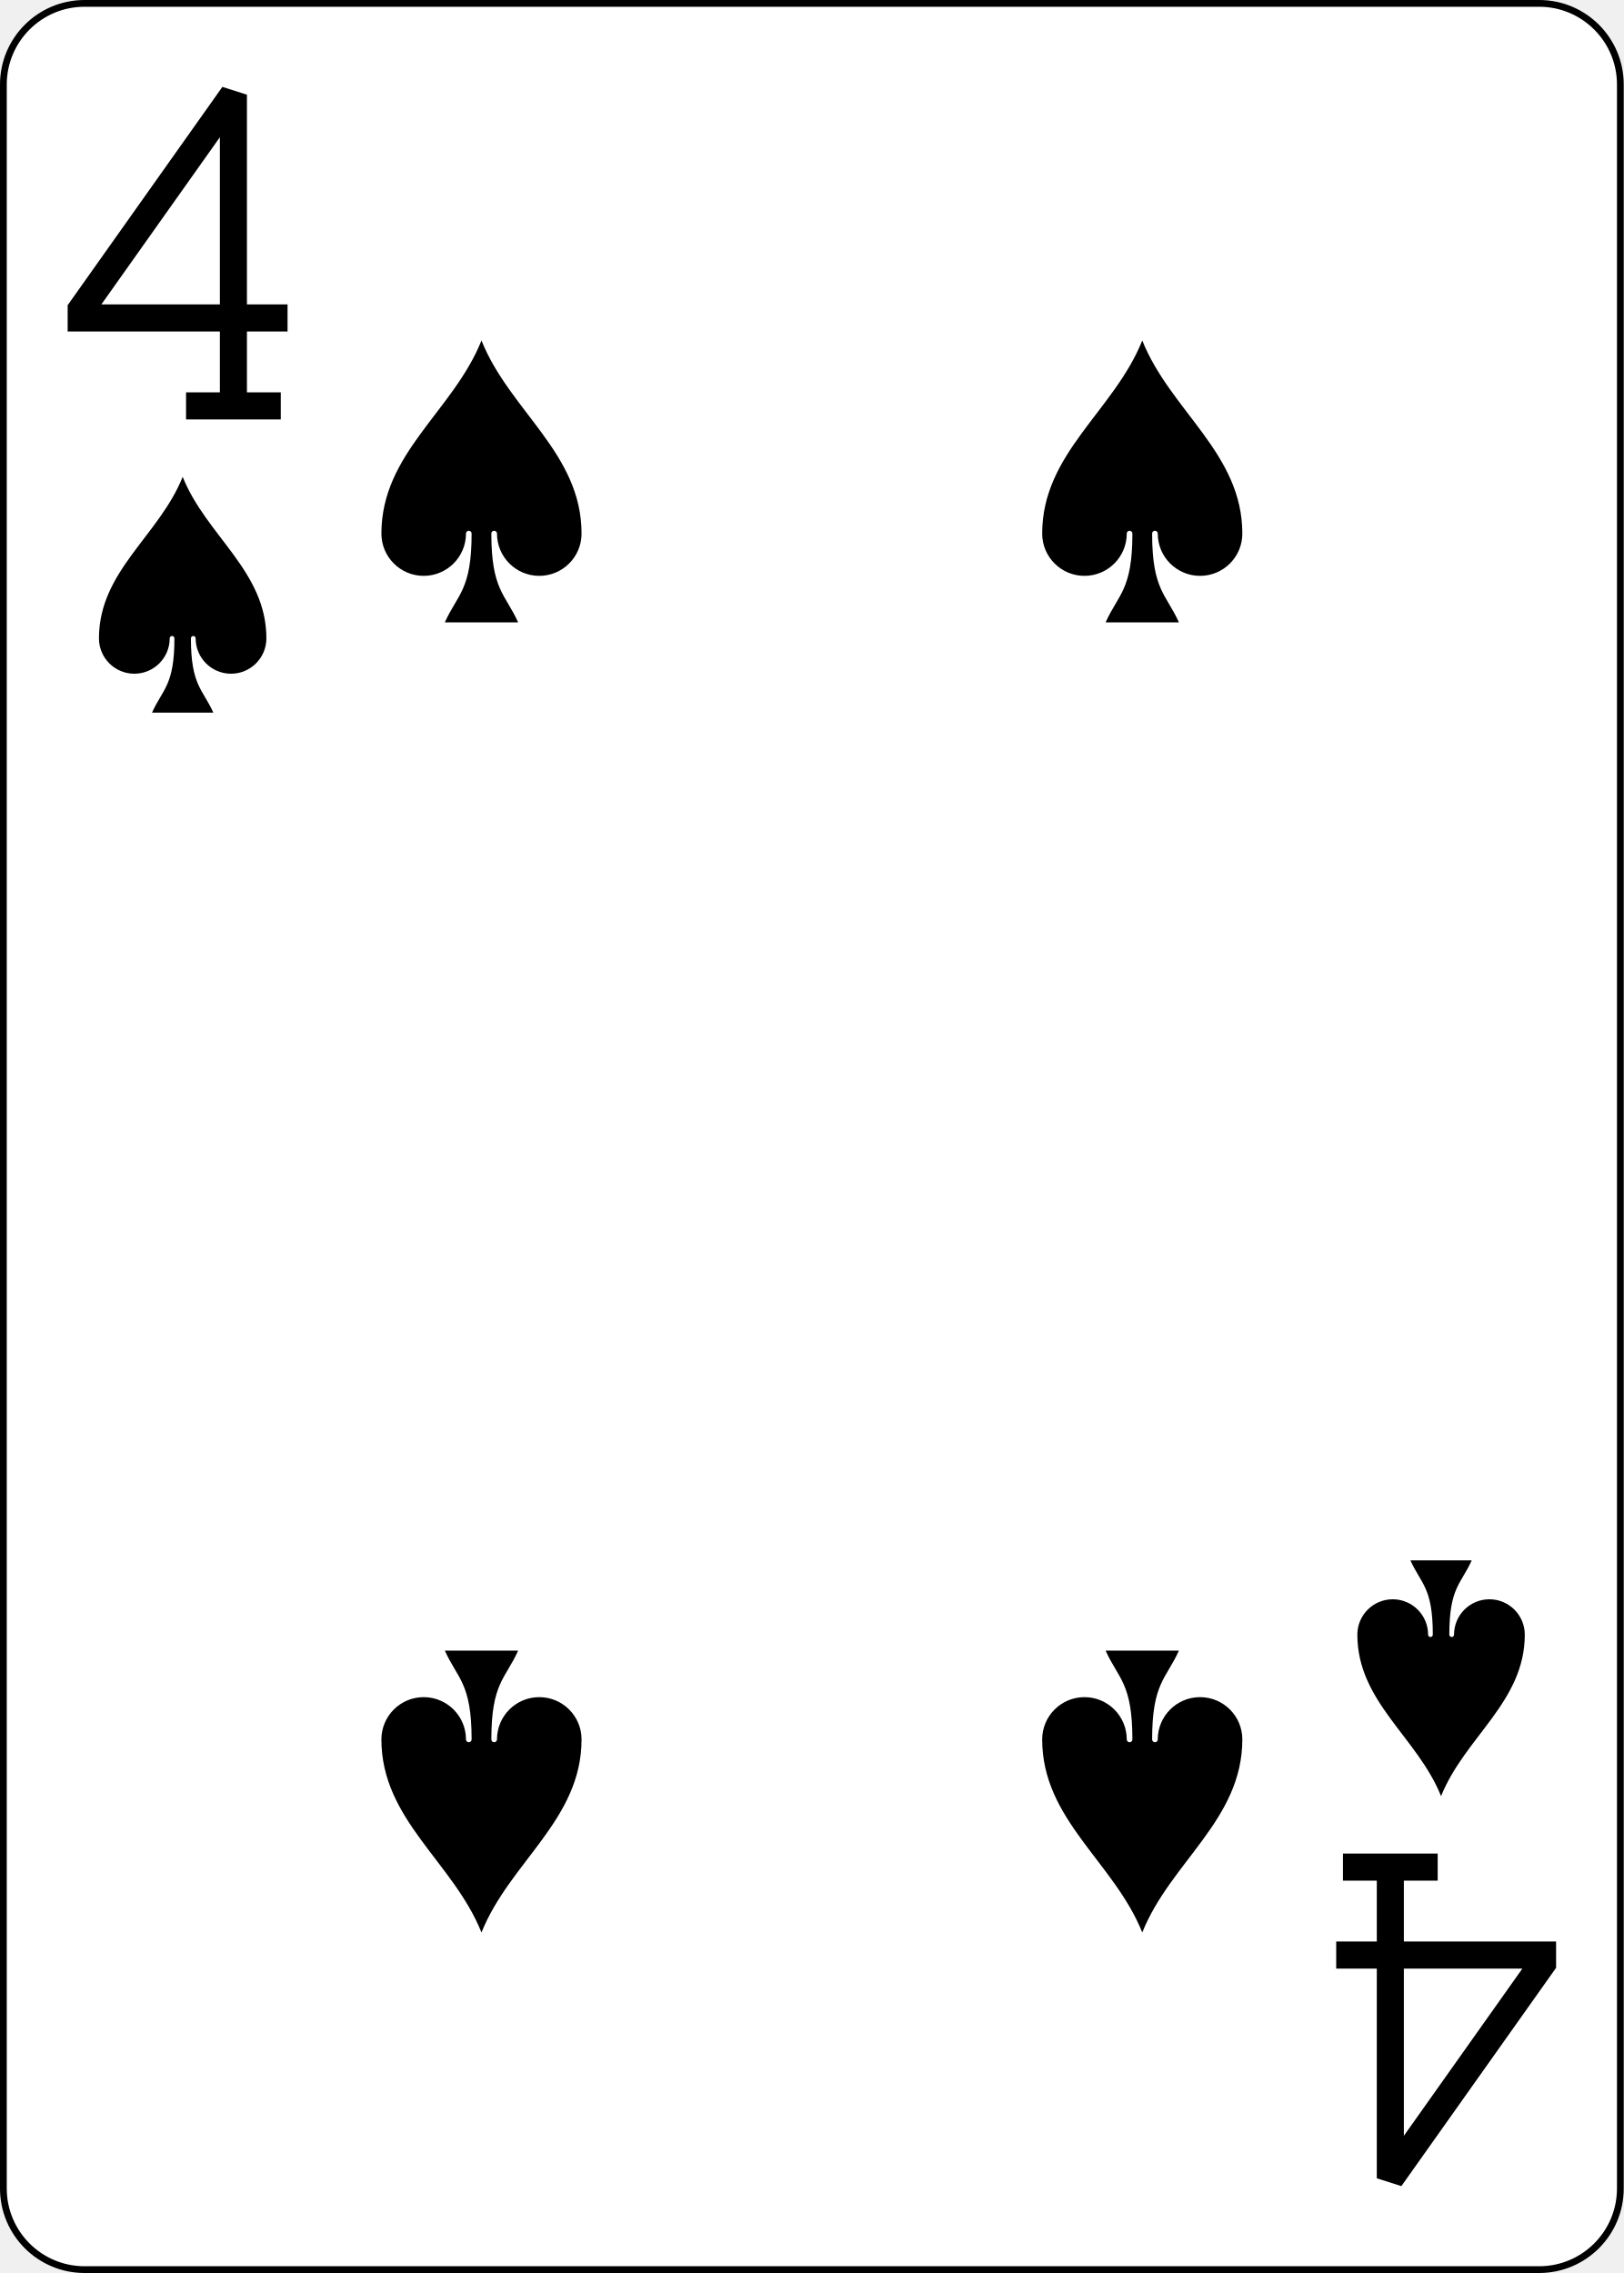
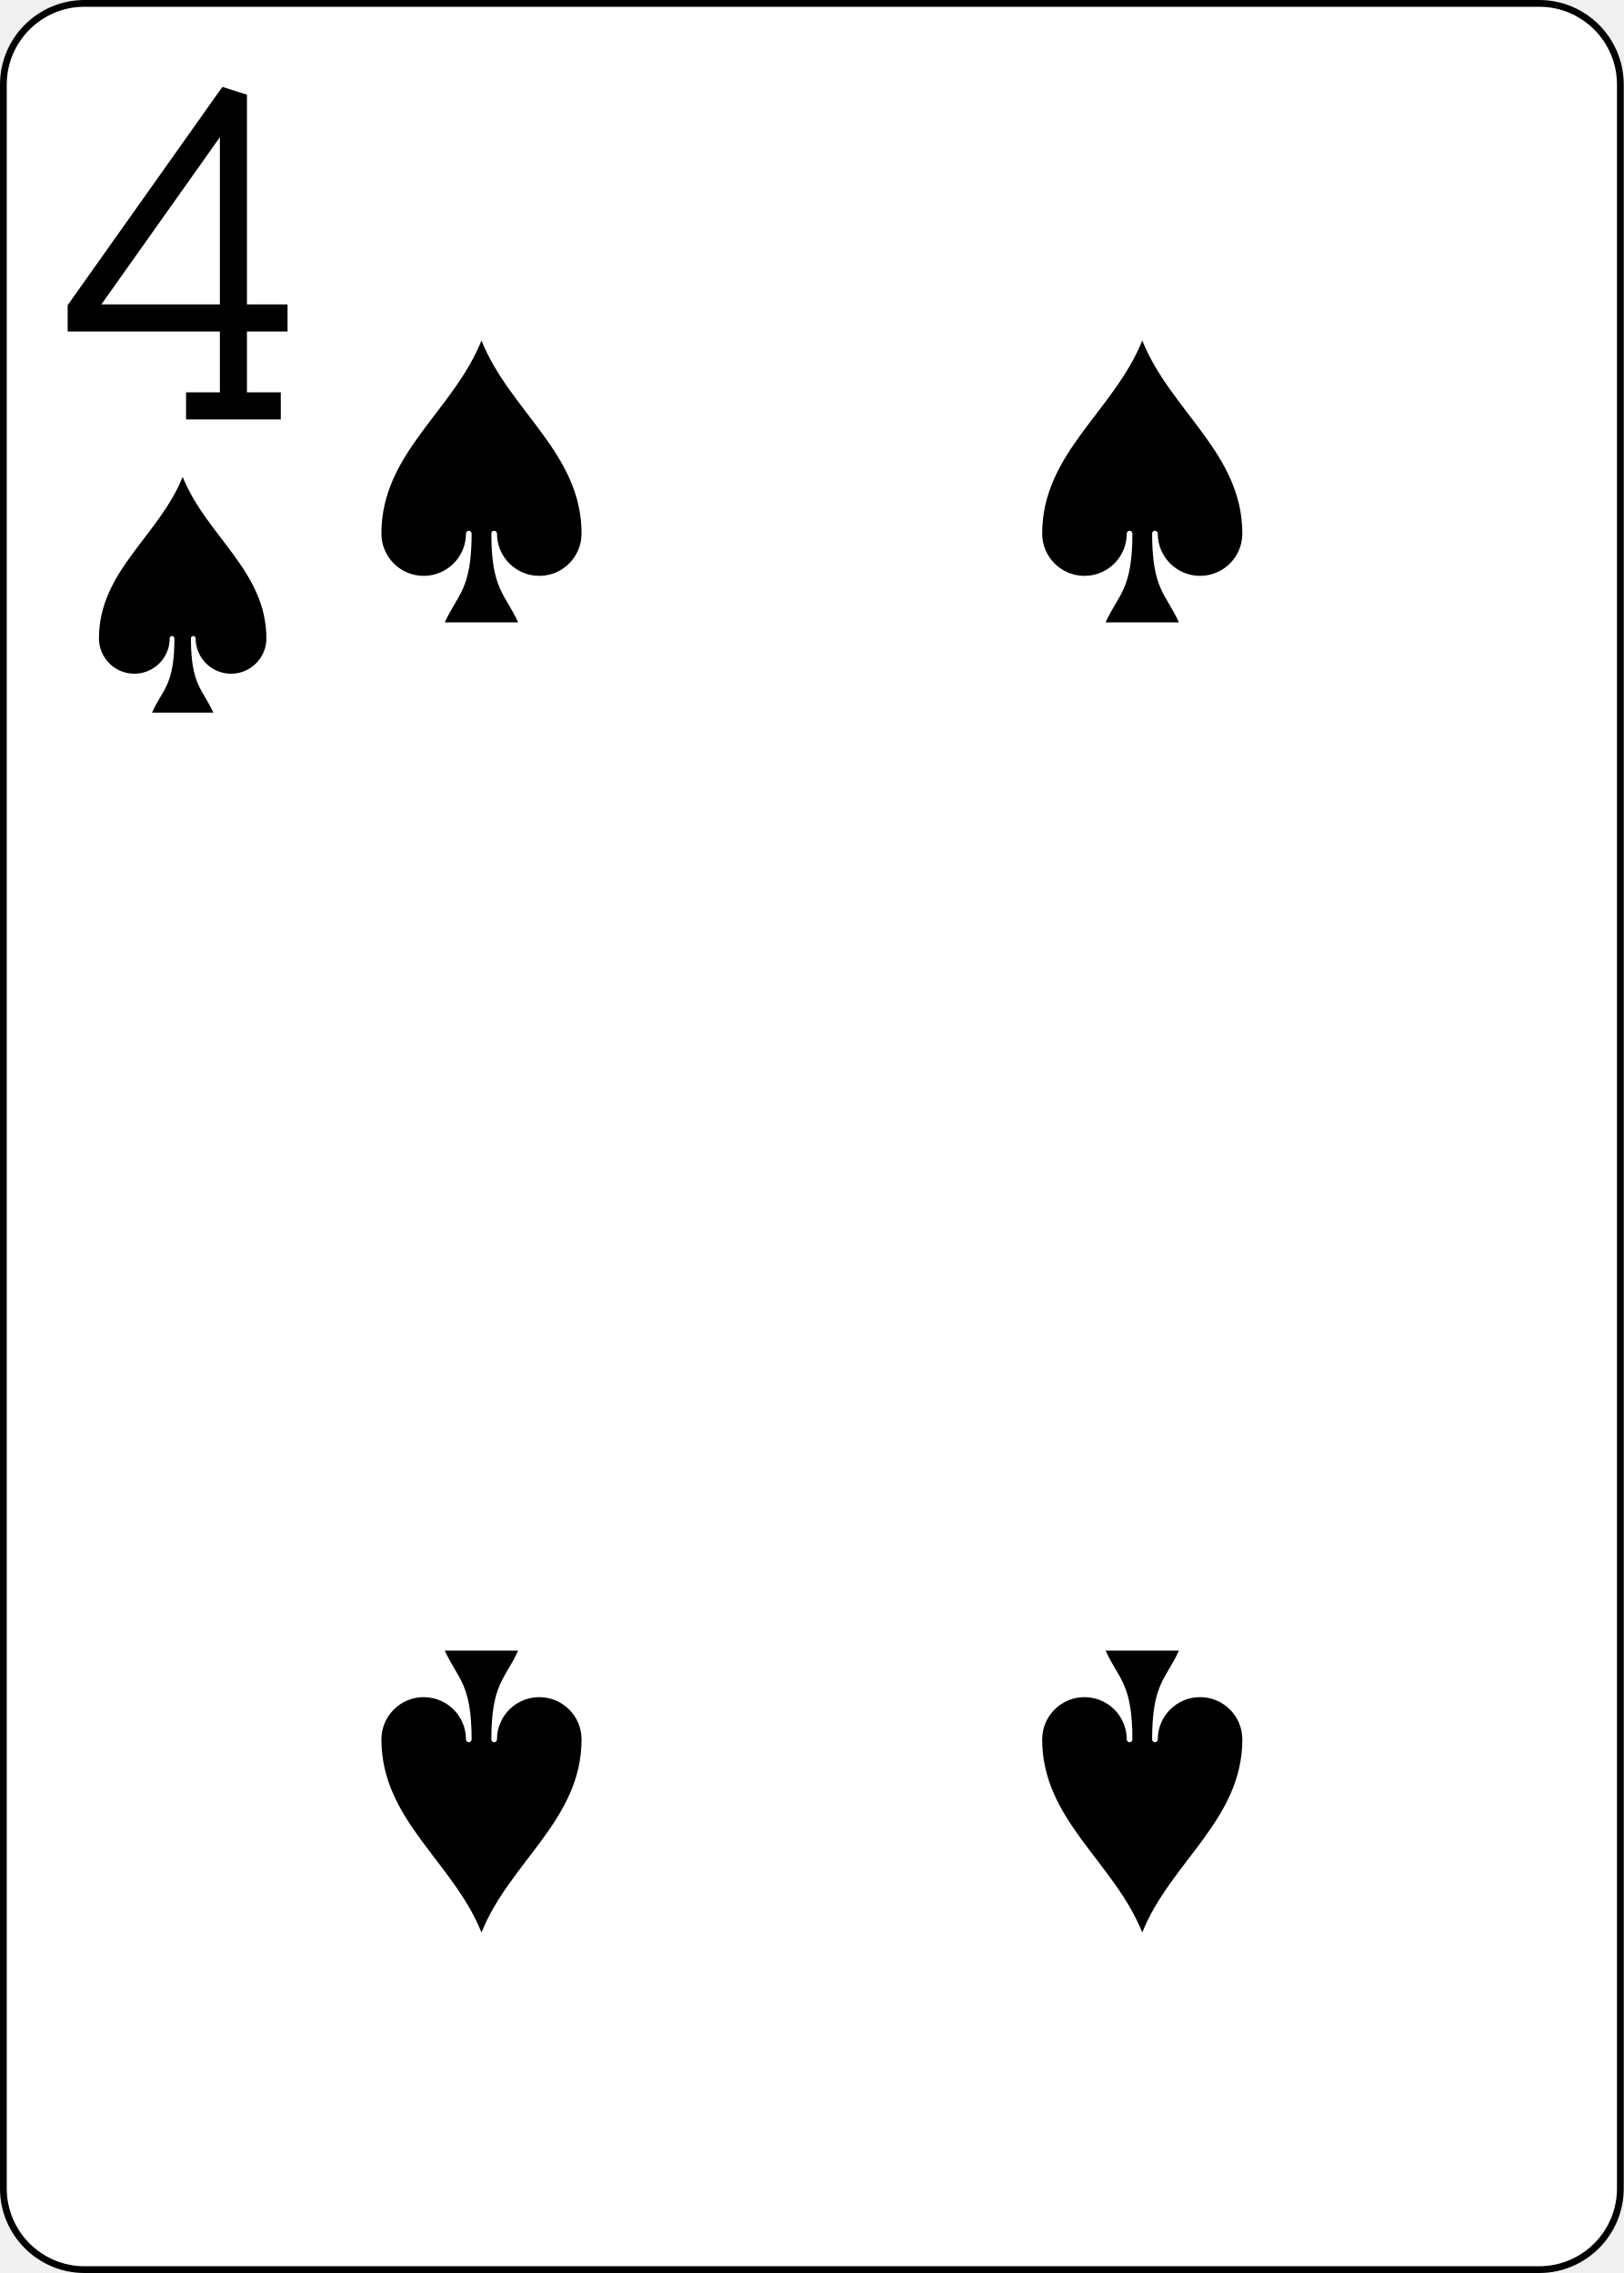
<svg xmlns="http://www.w3.org/2000/svg" xmlns:xlink="http://www.w3.org/1999/xlink" class="card" face="4S" height="3.5in" preserveAspectRatio="none" viewBox="-120 -168 240 336" width="2.5in">
  <defs>
    <symbol id="SS4" viewBox="-600 -600 1200 1200" preserveAspectRatio="xMinYMid">
      <path d="M0 -500C100 -250 355 -100 355 185A150 150 0 0 1 55 185A10 10 0 0 0 35 185C35 385 85 400 130 500L-130 500C-85 400 -35 385 -35 185A10 10 0 0 0 -55 185A150 150 0 0 1 -355 185C-355 -100 -100 -250 0 -500Z" fill="black" />
    </symbol>
    <symbol id="VS4" viewBox="-500 -500 1000 1000" preserveAspectRatio="xMinYMid">
      <path d="M50 460L250 460M150 460L150 -460L-300 175L-300 200L270 200" stroke="black" stroke-width="80" stroke-linecap="square" stroke-miterlimit="1.5" fill="none" />
    </symbol>
  </defs>
  <rect width="239" height="335" x="-119.5" y="-167.5" rx="12" ry="12" fill="white" stroke="black" />
  <use xlink:href="#VS4" height="50" width="50" x="-118" y="-156" />
  <use xlink:href="#SS4" height="41.827" width="41.827" x="-113.913" y="-101" />
  <use xlink:href="#SS4" height="50" width="50" x="-73.834" y="-121.834" />
  <use xlink:href="#SS4" height="50" width="50" x="23.834" y="-121.834" />
  <g transform="rotate(180)">
-     <use xlink:href="#VS4" height="50" width="50" x="-118" y="-156" />
-     <use xlink:href="#SS4" height="41.827" width="41.827" x="-113.913" y="-101" />
    <use xlink:href="#SS4" height="50" width="50" x="-73.834" y="-121.834" />
    <use xlink:href="#SS4" height="50" width="50" x="23.834" y="-121.834" />
  </g>
</svg>
